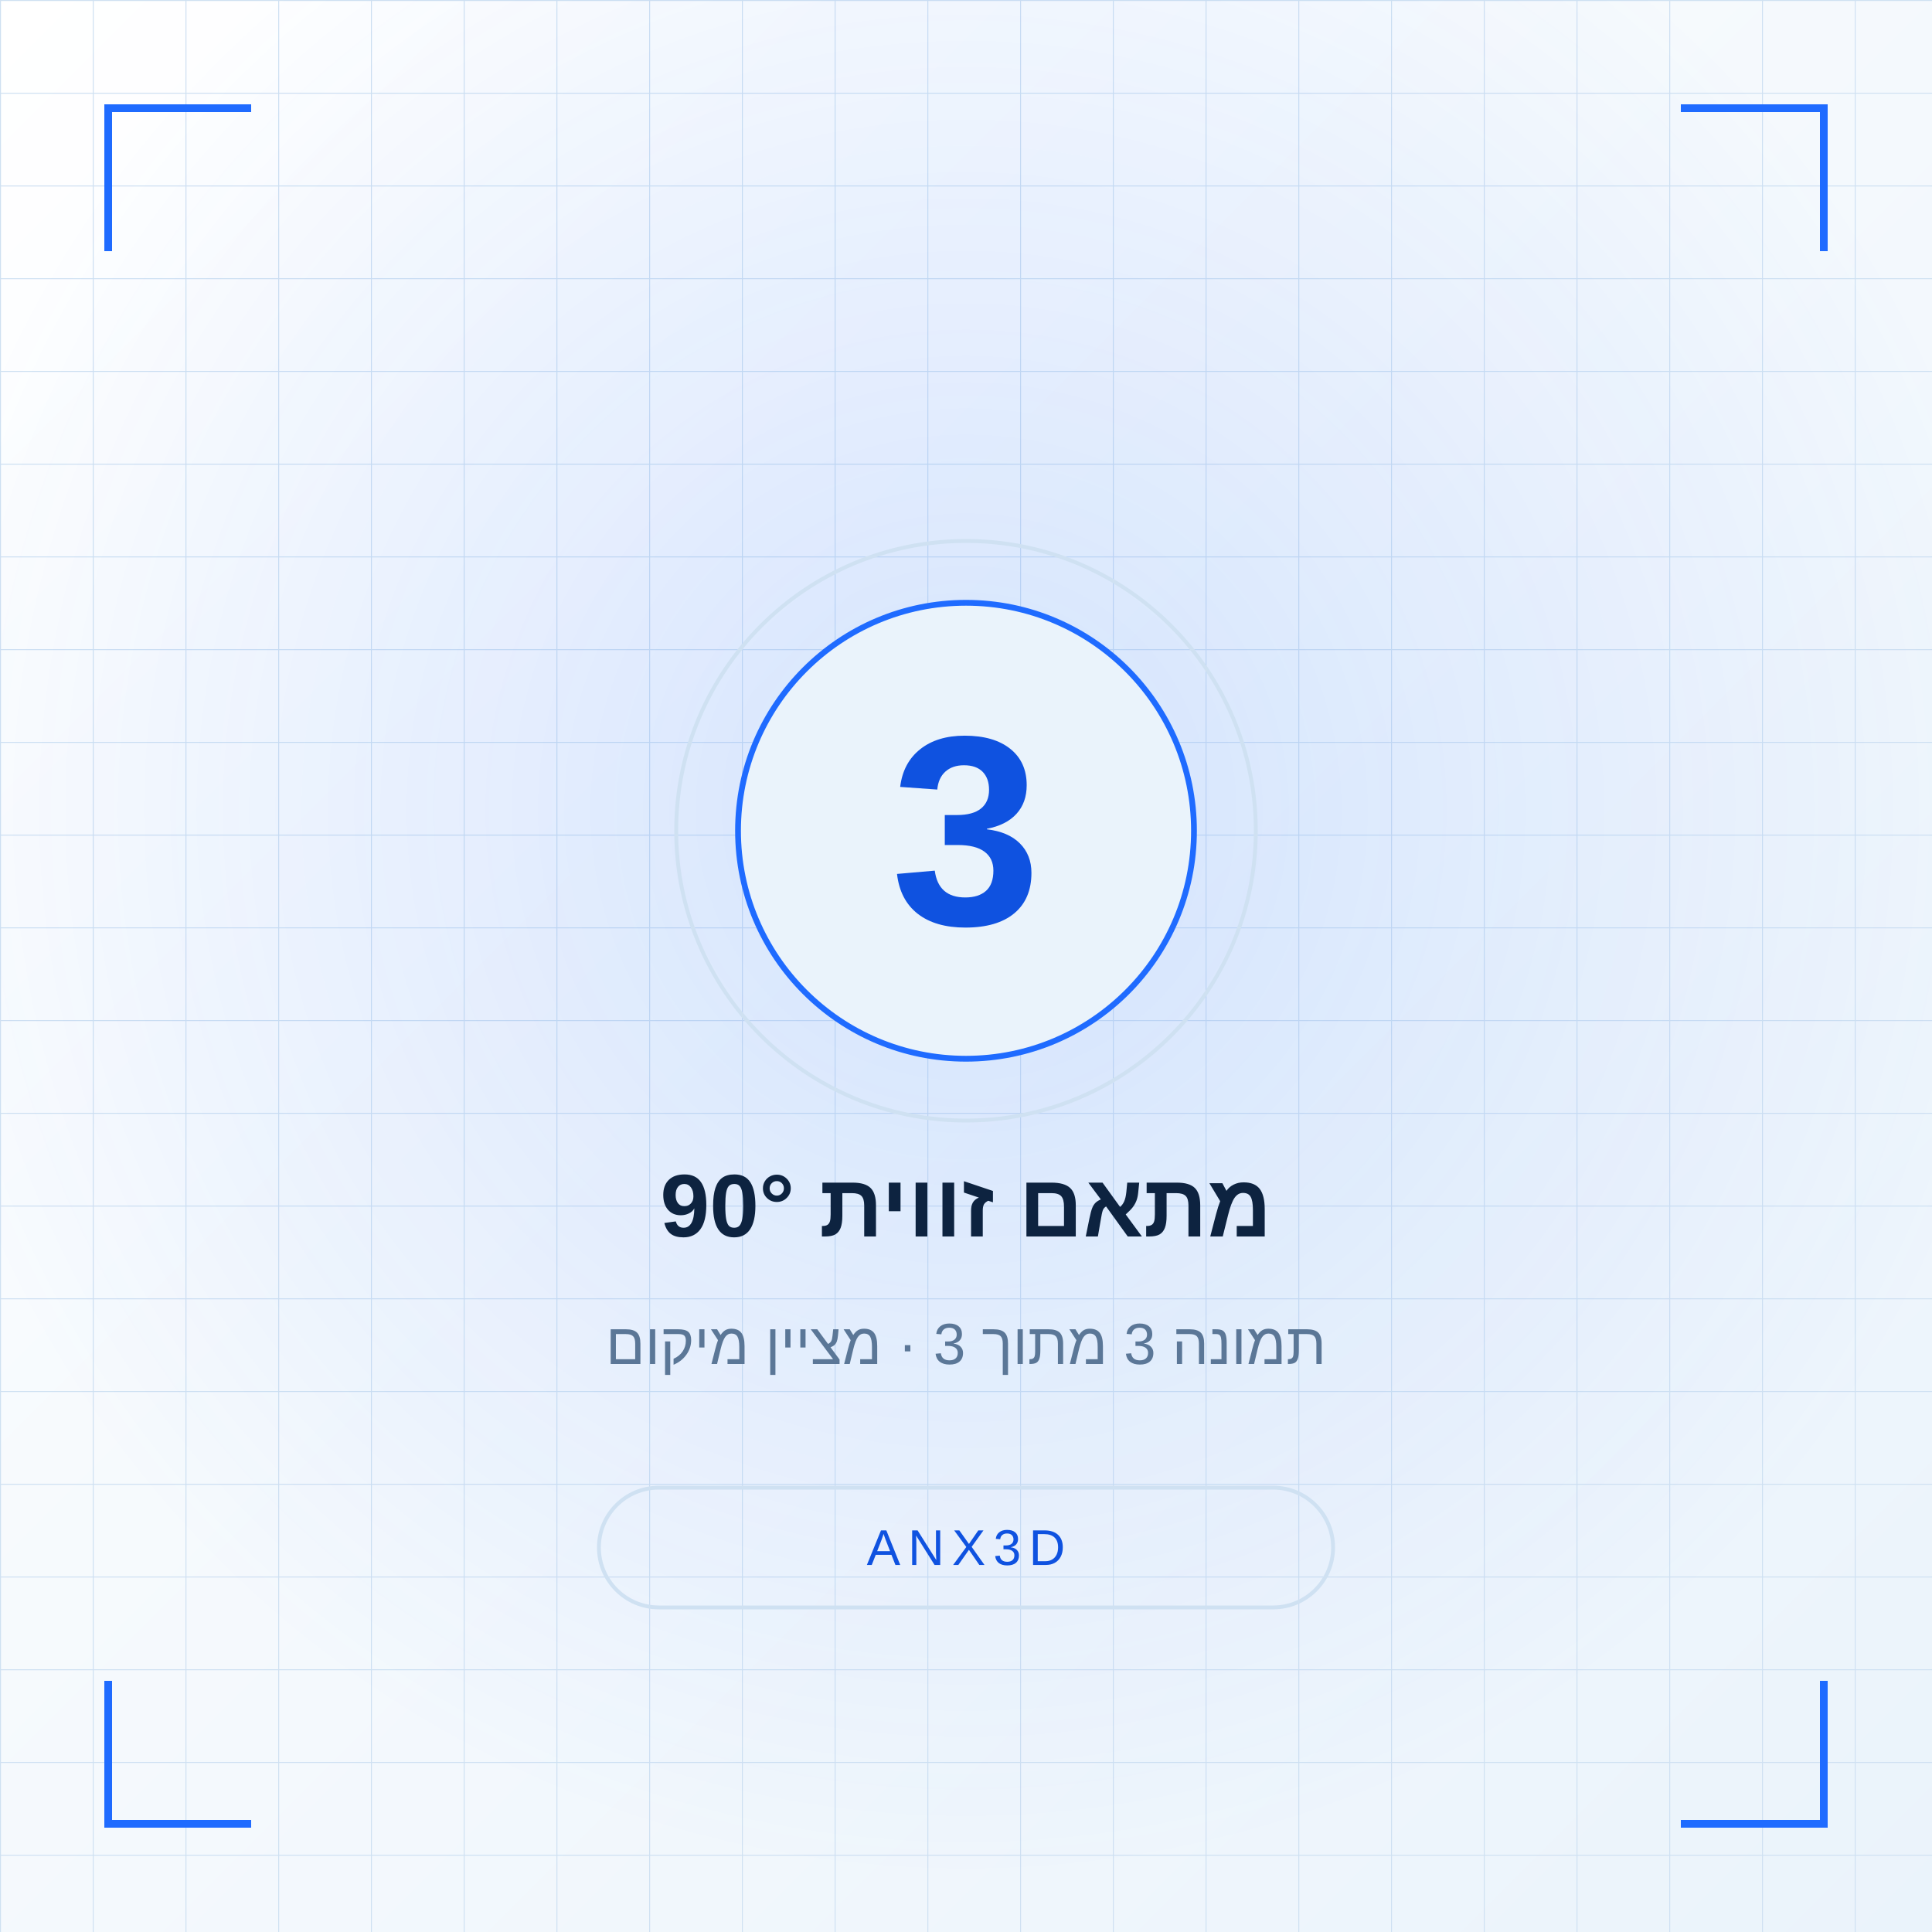
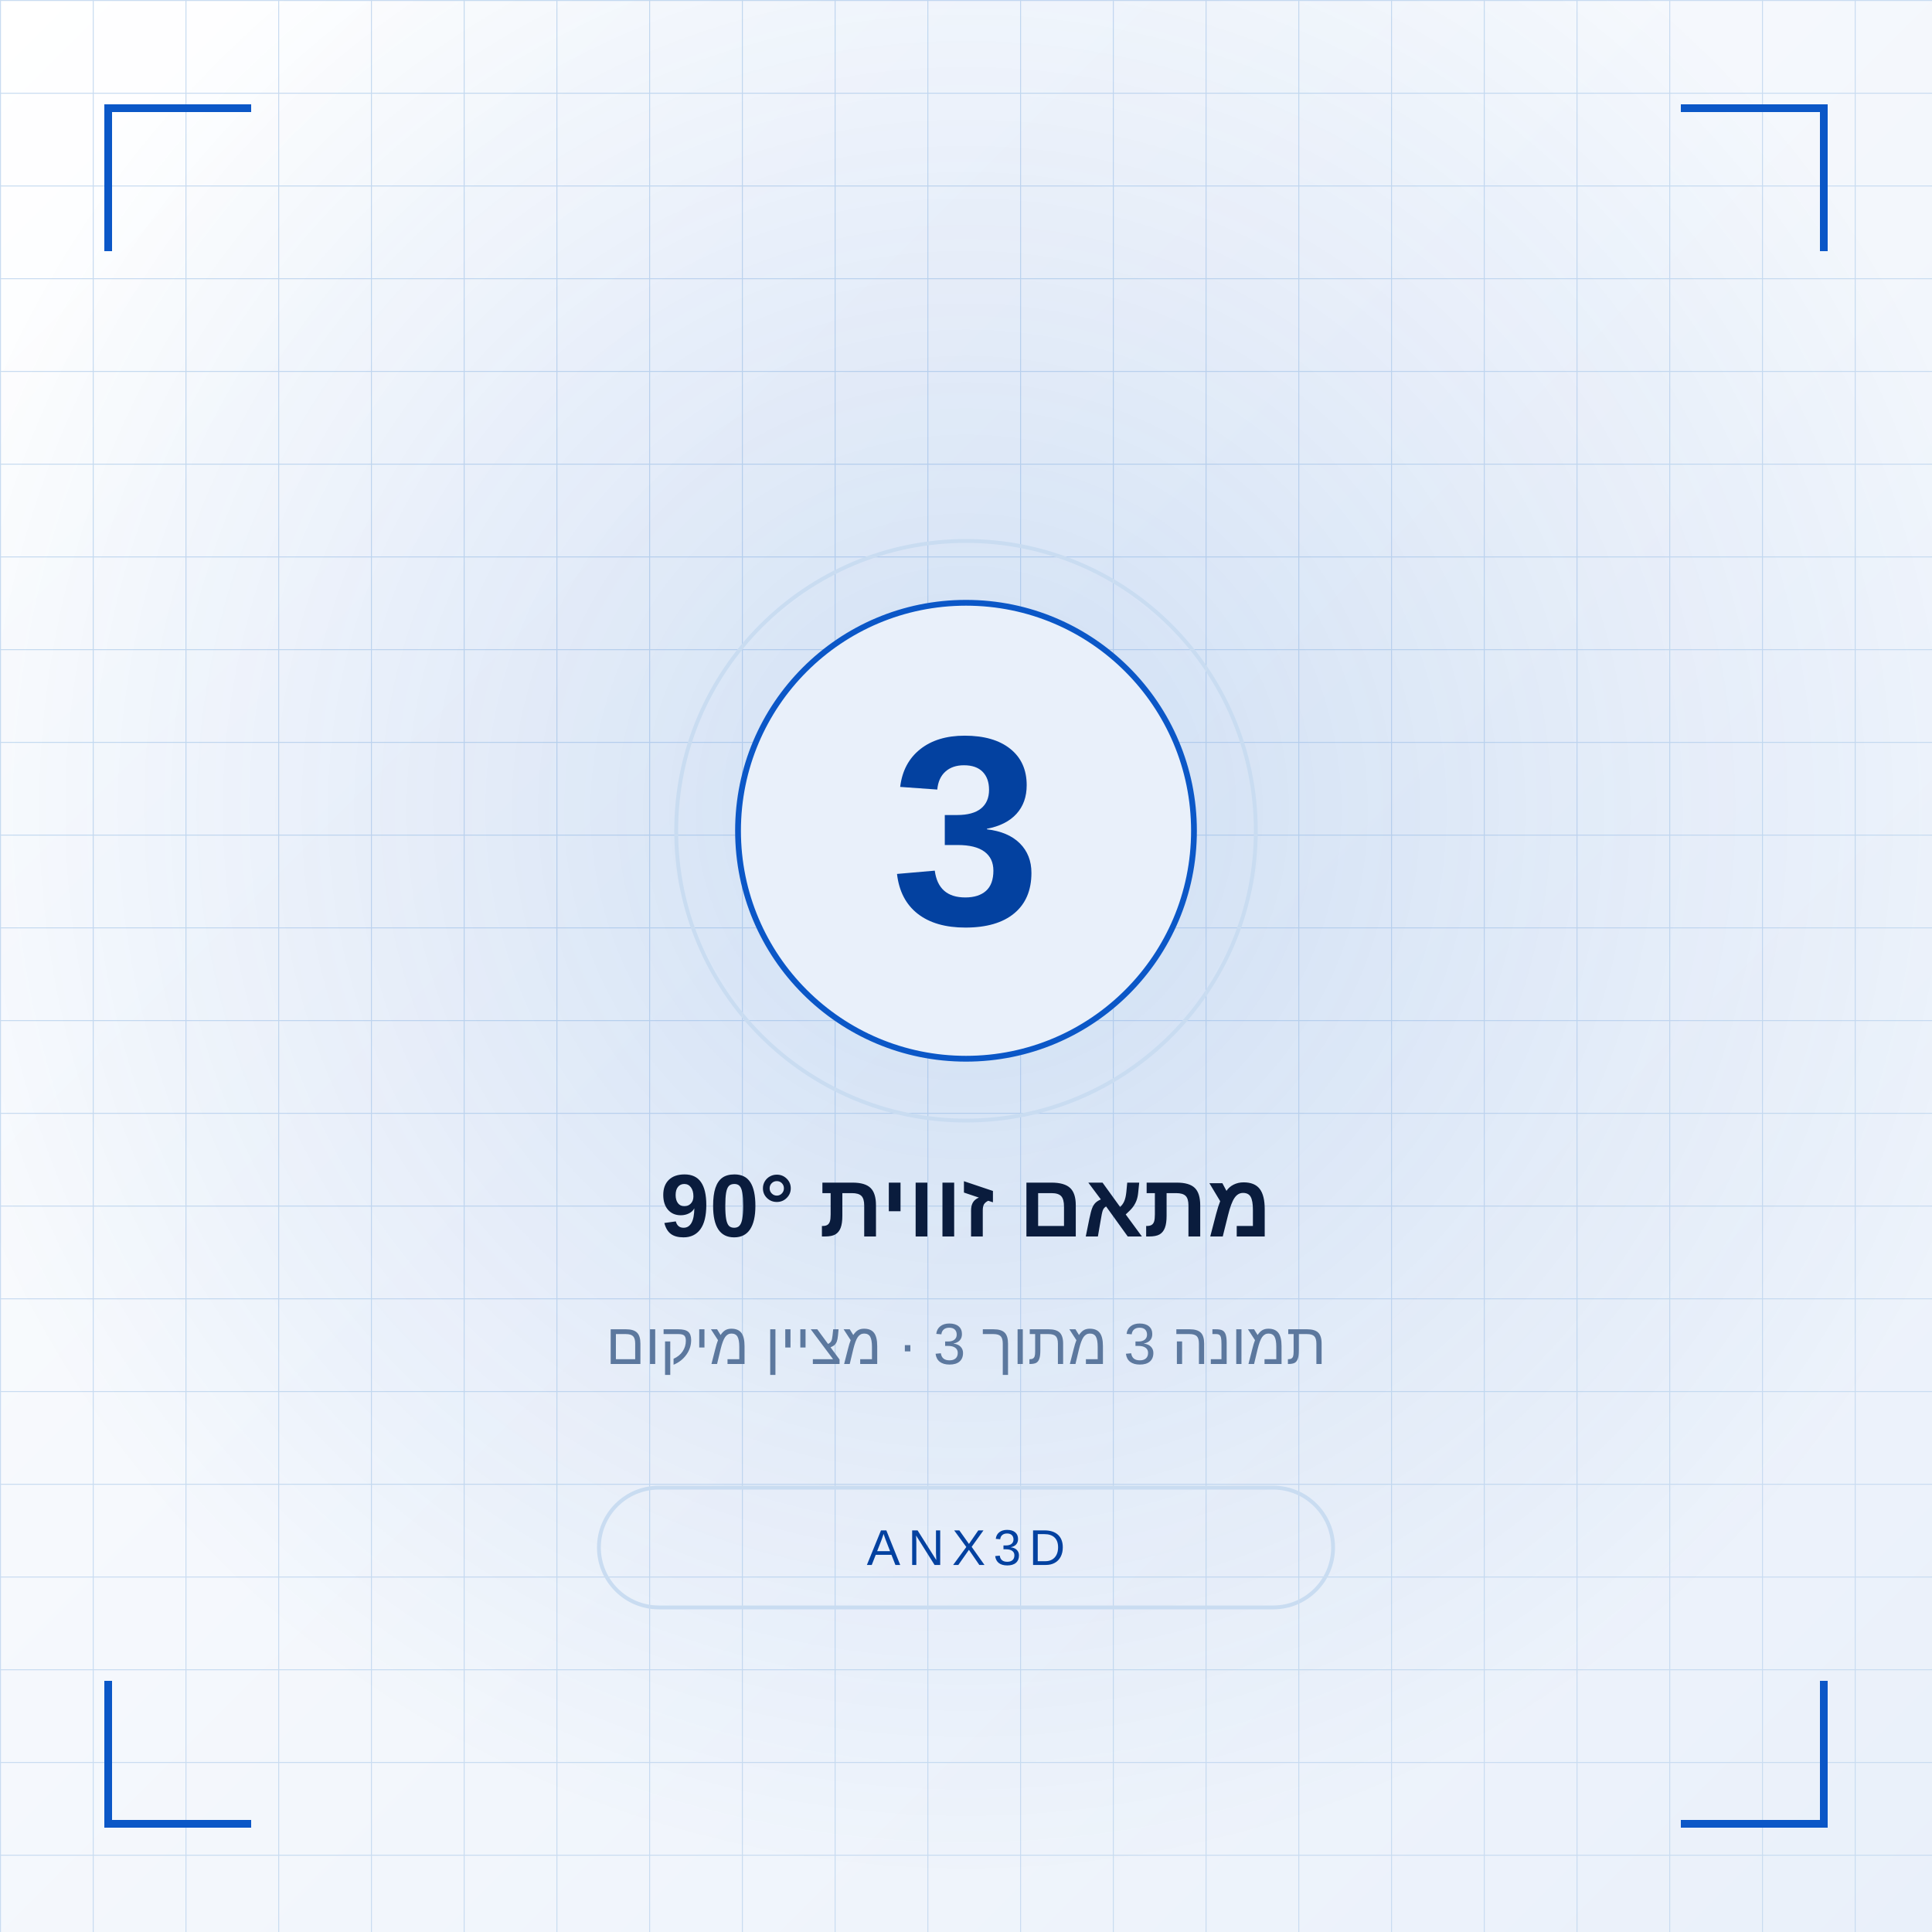
<svg xmlns="http://www.w3.org/2000/svg" width="1000" height="1000" viewBox="0 0 1000 1000" role="img" aria-label="מתאם זווית 90° — תמונה 3 מתוך 3 (מציין מיקום)">
  <defs>
    <linearGradient id="bg" x1="0" y1="0" x2="1" y2="1">
      <stop offset="0%" stop-color="#ffffff" />
-       <stop offset="100%" stop-color="#eaf3fb" />
+       <stop offset="100%" stop-color="#e9f0fa" />
    </linearGradient>
    <pattern id="grid" width="48" height="48" patternUnits="userSpaceOnUse">
-       <path d="M48 0H0V48" fill="none" stroke="#cfe1f2" stroke-width="1" />
+       <path d="M48 0H0V48" fill="none" stroke="#c9dcf1" stroke-width="1" />
    </pattern>
    <radialGradient id="glow" cx="50%" cy="42%" r="55%">
-       <stop offset="0%" stop-color="#1f6bff" stop-opacity="0.16" />
-       <stop offset="100%" stop-color="#1f6bff" stop-opacity="0" />
+       <stop offset="0%" stop-color="#0b57c7" stop-opacity="0.16" />
+       <stop offset="100%" stop-color="#0b57c7" stop-opacity="0" />
    </radialGradient>
  </defs>
  <rect width="1000" height="1000" fill="url(#bg)" />
  <rect width="1000" height="1000" fill="url(#grid)" />
  <rect width="1000" height="1000" fill="url(#glow)" />
-   <path d="M56 128V56h72" fill="none" stroke="#1f6bff" stroke-width="4" stroke-linecap="square" />
-   <path d="M872 56h72v72" fill="none" stroke="#1f6bff" stroke-width="4" stroke-linecap="square" />
-   <path d="M944 872v72h-72" fill="none" stroke="#1f6bff" stroke-width="4" stroke-linecap="square" />
-   <path d="M128 944H56v-72" fill="none" stroke="#1f6bff" stroke-width="4" stroke-linecap="square" />
-   <circle cx="500" cy="430" r="150" fill="none" stroke="#cfe1f2" stroke-width="2" />
-   <circle cx="500" cy="430" r="118" fill="#eaf3fb" stroke="#1f6bff" stroke-width="3" />
-   <text x="500" y="430" text-anchor="middle" dominant-baseline="central" font-family="Heebo, Arial, sans-serif" font-size="140" font-weight="700" fill="#0f52e0">3</text>
-   <text x="500" y="640" text-anchor="middle" direction="rtl" font-family="Heebo, Arial, sans-serif" font-size="46" font-weight="700" fill="#0d2340">מתאם זווית 90°</text>
-   <text x="500" y="706" text-anchor="middle" direction="rtl" font-family="Heebo, Arial, sans-serif" font-size="30" fill="#5b7797">תמונה 3 מתוך 3 · מציין מיקום</text>
-   <rect x="310" y="770" width="380" height="62" rx="31" fill="none" stroke="#cfe1f2" stroke-width="2" />
-   <text x="500" y="801" text-anchor="middle" dominant-baseline="central" font-family="Heebo, Arial, sans-serif" font-size="26" letter-spacing="4" fill="#0f52e0">ANX3D</text>
+   <path d="M56 128V56h72" fill="none" stroke="#0b57c7" stroke-width="4" stroke-linecap="square" />
+   <path d="M872 56h72v72" fill="none" stroke="#0b57c7" stroke-width="4" stroke-linecap="square" />
+   <path d="M944 872v72h-72" fill="none" stroke="#0b57c7" stroke-width="4" stroke-linecap="square" />
+   <path d="M128 944H56v-72" fill="none" stroke="#0b57c7" stroke-width="4" stroke-linecap="square" />
+   <circle cx="500" cy="430" r="150" fill="none" stroke="#c9dcf1" stroke-width="2" />
+   <circle cx="500" cy="430" r="118" fill="#e9f0fa" stroke="#0b57c7" stroke-width="3" />
+   <text x="500" y="430" text-anchor="middle" dominant-baseline="central" font-family="Heebo, Arial, sans-serif" font-size="140" font-weight="700" fill="#0341a0">3</text>
+   <text x="500" y="640" text-anchor="middle" direction="rtl" font-family="Heebo, Arial, sans-serif" font-size="46" font-weight="700" fill="#0a1c3d">מתאם זווית 90°</text>
+   <text x="500" y="706" text-anchor="middle" direction="rtl" font-family="Heebo, Arial, sans-serif" font-size="30" fill="#5c789e">תמונה 3 מתוך 3 · מציין מיקום</text>
+   <rect x="310" y="770" width="380" height="62" rx="31" fill="none" stroke="#c9dcf1" stroke-width="2" />
+   <text x="500" y="801" text-anchor="middle" dominant-baseline="central" font-family="Heebo, Arial, sans-serif" font-size="26" letter-spacing="4" fill="#0341a0">ANX3D</text>
</svg>
